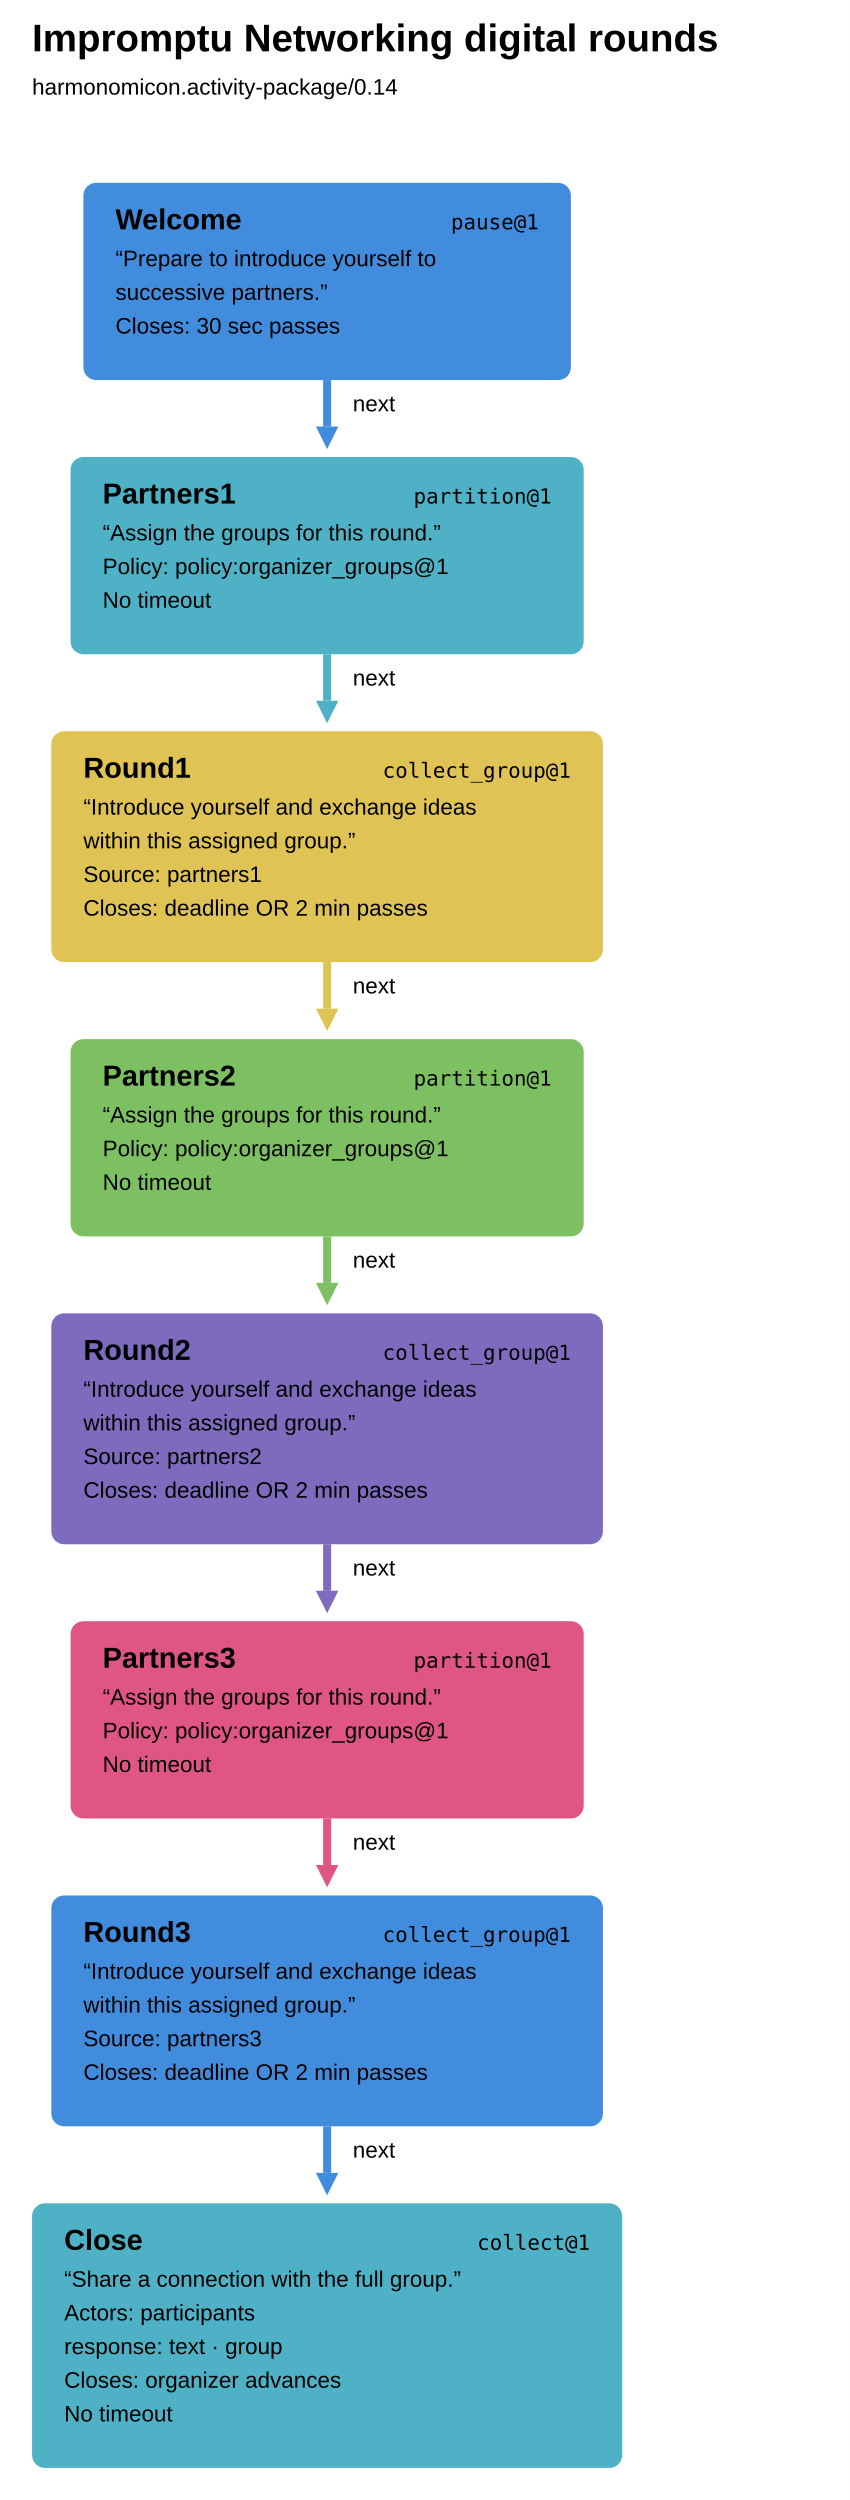
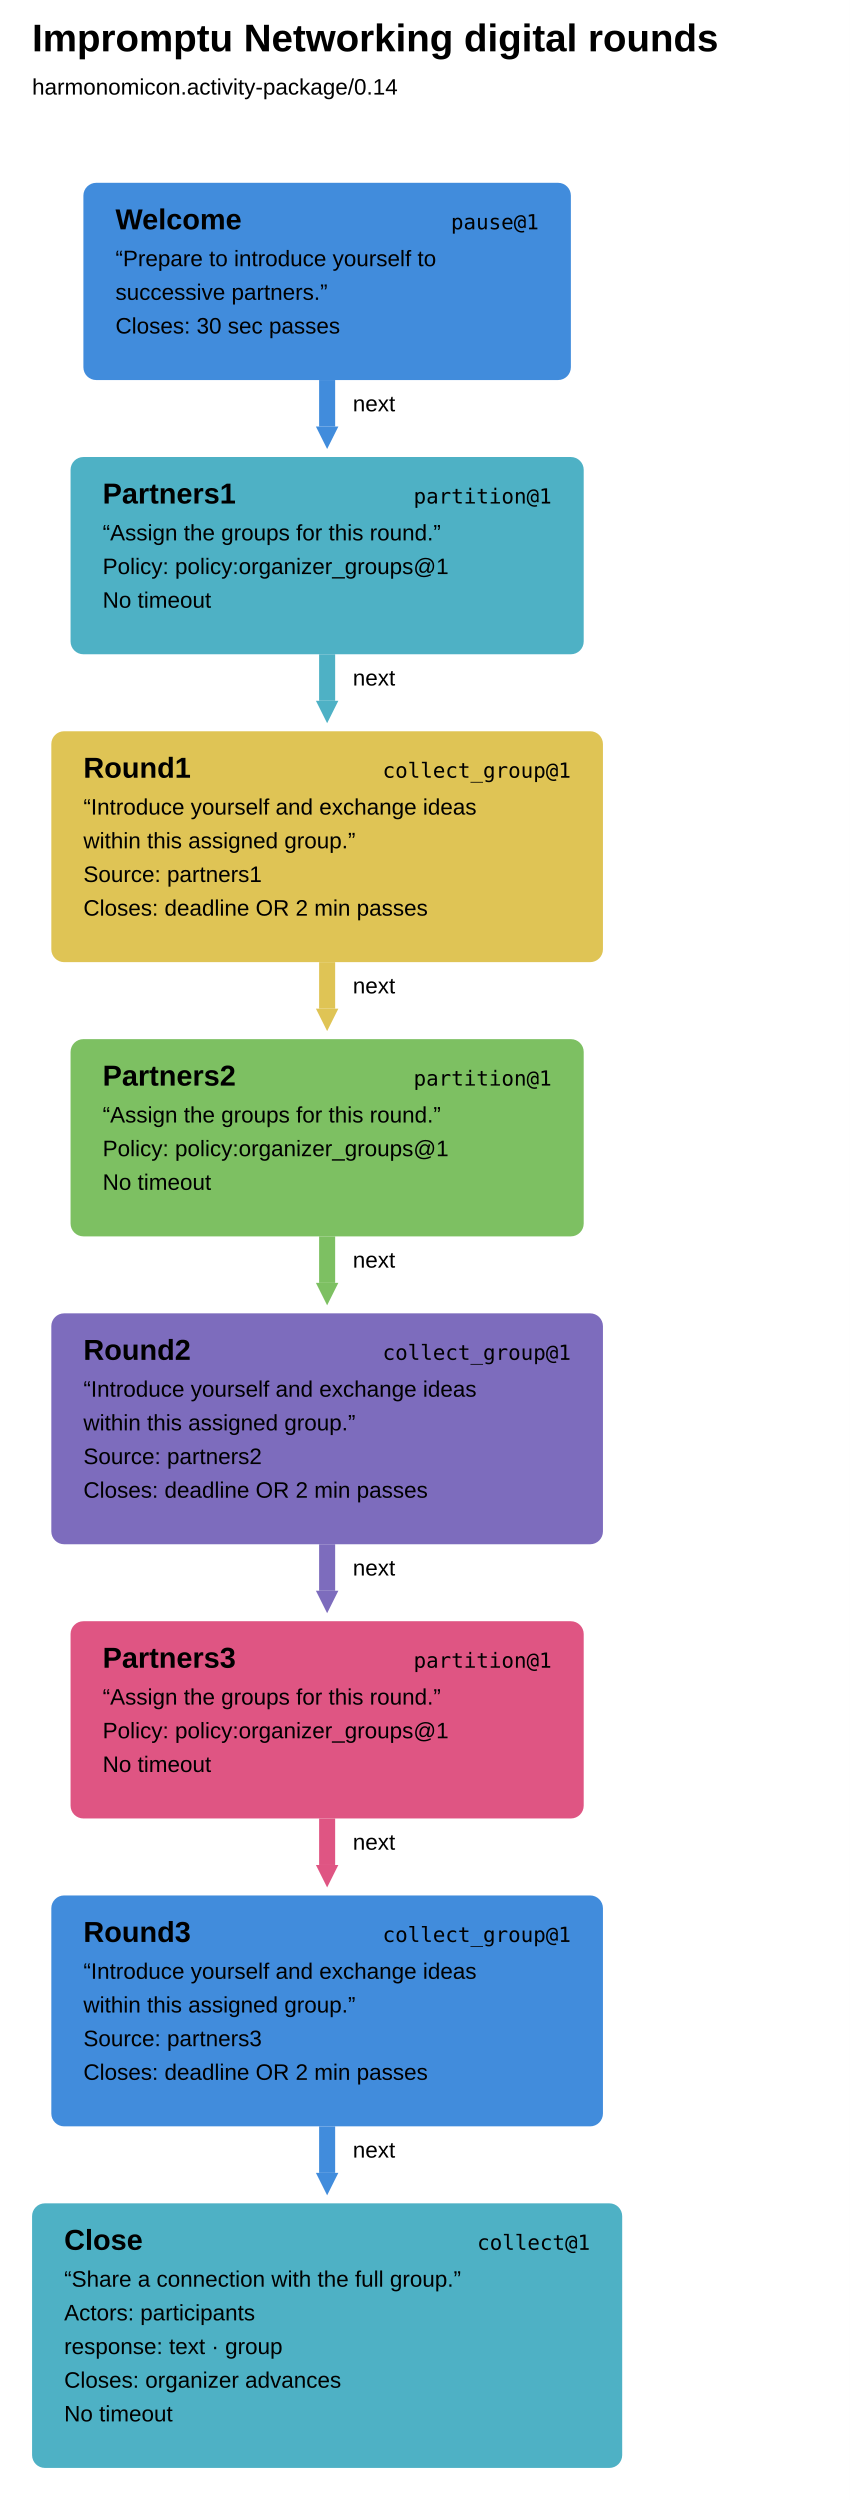
<svg xmlns="http://www.w3.org/2000/svg" width="530" height="1559" viewBox="0 0 530 1559" aria-label="Impromptu Networking digital rounds runbook" style="font-family:Arial,sans-serif;fill:black">
  <defs>
    <marker id="arrow-0" markerUnits="userSpaceOnUse" markerWidth="14" markerHeight="14" refX="0" refY="7" orient="auto">
      <path d="M0 0L14 7L0 14Z" fill="#418cdc" />
    </marker>
    <marker id="arrow-1" markerUnits="userSpaceOnUse" markerWidth="14" markerHeight="14" refX="0" refY="7" orient="auto">
      <path d="M0 0L14 7L0 14Z" fill="#4eb1c5" />
    </marker>
    <marker id="arrow-2" markerUnits="userSpaceOnUse" markerWidth="14" markerHeight="14" refX="0" refY="7" orient="auto">
      <path d="M0 0L14 7L0 14Z" fill="#dfc455" />
    </marker>
    <marker id="arrow-3" markerUnits="userSpaceOnUse" markerWidth="14" markerHeight="14" refX="0" refY="7" orient="auto">
      <path d="M0 0L14 7L0 14Z" fill="#7dc062" />
    </marker>
    <marker id="arrow-4" markerUnits="userSpaceOnUse" markerWidth="14" markerHeight="14" refX="0" refY="7" orient="auto">
      <path d="M0 0L14 7L0 14Z" fill="#7d6cbd" />
    </marker>
    <marker id="arrow-5" markerUnits="userSpaceOnUse" markerWidth="14" markerHeight="14" refX="0" refY="7" orient="auto">
      <path d="M0 0L14 7L0 14Z" fill="#df5583" />
    </marker>
    <marker id="arrow-6" markerUnits="userSpaceOnUse" markerWidth="14" markerHeight="14" refX="0" refY="7" orient="auto">
      <path d="M0 0L14 7L0 14Z" fill="#418cdc" />
    </marker>
  </defs>
  <rect width="100%" height="100%" fill="white" />
  <text x="20" y="32" font-size="24" font-weight="700">Impromptu Networking digital rounds</text>
  <text x="20" y="59" font-size="14">harmonomicon.activity-package/0.14</text>
  <g data-step="welcome" tabindex="0" role="button" aria-label="welcome pause@1">
    <rect x="52" y="114" width="304" height="123" rx="8" fill="#418cdc" />
    <text x="72" y="143" font-weight="700" font-size="18">Welcome</text>
    <text x="336" y="143" text-anchor="end" font-family="ui-monospace, SFMono-Regular, Menlo, Consolas, monospace" font-size="13">pause@1</text>
    <text x="72" y="166" font-size="14">“Prepare to introduce yourself to</text>
    <text x="72" y="187" font-size="14">successive partners.”</text>
    <text x="72" y="208" font-size="14">Closes: 30 sec passes</text>
  </g>
  <g data-step="partners1" tabindex="0" role="button" aria-label="partners1 partition@1">
    <rect x="44" y="285" width="320" height="123" rx="8" fill="#4eb1c5" />
    <text x="64" y="314" font-weight="700" font-size="18">Partners1</text>
    <text x="344" y="314" text-anchor="end" font-family="ui-monospace, SFMono-Regular, Menlo, Consolas, monospace" font-size="13">partition@1</text>
    <text x="64" y="337" font-size="14">“Assign the groups for this round.”</text>
    <text x="64" y="358" font-size="14">Policy: policy:organizer_groups@1</text>
    <text x="64" y="379" font-size="14">No timeout</text>
  </g>
  <g data-step="round1" tabindex="0" role="button" aria-label="round1 collect_group@1">
    <rect x="32" y="456" width="344" height="144" rx="8" fill="#dfc455" />
    <text x="52" y="485" font-weight="700" font-size="18">Round1</text>
    <text x="356" y="485" text-anchor="end" font-family="ui-monospace, SFMono-Regular, Menlo, Consolas, monospace" font-size="13">collect_group@1</text>
    <text x="52" y="508" font-size="14">“Introduce yourself and exchange ideas</text>
    <text x="52" y="529" font-size="14">within this assigned group.”</text>
    <text x="52" y="550" font-size="14">Source: partners1</text>
    <text x="52" y="571" font-size="14">Closes: deadline OR 2 min passes</text>
  </g>
  <g data-step="partners2" tabindex="0" role="button" aria-label="partners2 partition@1">
    <rect x="44" y="648" width="320" height="123" rx="8" fill="#7dc062" />
    <text x="64" y="677" font-weight="700" font-size="18">Partners2</text>
    <text x="344" y="677" text-anchor="end" font-family="ui-monospace, SFMono-Regular, Menlo, Consolas, monospace" font-size="13">partition@1</text>
    <text x="64" y="700" font-size="14">“Assign the groups for this round.”</text>
    <text x="64" y="721" font-size="14">Policy: policy:organizer_groups@1</text>
    <text x="64" y="742" font-size="14">No timeout</text>
  </g>
  <g data-step="round2" tabindex="0" role="button" aria-label="round2 collect_group@1">
    <rect x="32" y="819" width="344" height="144" rx="8" fill="#7d6cbd" />
    <text x="52" y="848" font-weight="700" font-size="18">Round2</text>
    <text x="356" y="848" text-anchor="end" font-family="ui-monospace, SFMono-Regular, Menlo, Consolas, monospace" font-size="13">collect_group@1</text>
    <text x="52" y="871" font-size="14">“Introduce yourself and exchange ideas</text>
    <text x="52" y="892" font-size="14">within this assigned group.”</text>
    <text x="52" y="913" font-size="14">Source: partners2</text>
    <text x="52" y="934" font-size="14">Closes: deadline OR 2 min passes</text>
  </g>
  <g data-step="partners3" tabindex="0" role="button" aria-label="partners3 partition@1">
    <rect x="44" y="1011" width="320" height="123" rx="8" fill="#df5583" />
    <text x="64" y="1040" font-weight="700" font-size="18">Partners3</text>
    <text x="344" y="1040" text-anchor="end" font-family="ui-monospace, SFMono-Regular, Menlo, Consolas, monospace" font-size="13">partition@1</text>
    <text x="64" y="1063" font-size="14">“Assign the groups for this round.”</text>
    <text x="64" y="1084" font-size="14">Policy: policy:organizer_groups@1</text>
    <text x="64" y="1105" font-size="14">No timeout</text>
  </g>
  <g data-step="round3" tabindex="0" role="button" aria-label="round3 collect_group@1">
    <rect x="32" y="1182" width="344" height="144" rx="8" fill="#418cdc" />
    <text x="52" y="1211" font-weight="700" font-size="18">Round3</text>
    <text x="356" y="1211" text-anchor="end" font-family="ui-monospace, SFMono-Regular, Menlo, Consolas, monospace" font-size="13">collect_group@1</text>
    <text x="52" y="1234" font-size="14">“Introduce yourself and exchange ideas</text>
    <text x="52" y="1255" font-size="14">within this assigned group.”</text>
    <text x="52" y="1276" font-size="14">Source: partners3</text>
    <text x="52" y="1297" font-size="14">Closes: deadline OR 2 min passes</text>
  </g>
  <g data-step="close" tabindex="0" role="button" aria-label="close collect@1">
    <rect x="20" y="1374" width="368" height="165" rx="8" fill="#4eb1c5" />
    <text x="40" y="1403" font-weight="700" font-size="18">Close</text>
    <text x="368" y="1403" text-anchor="end" font-family="ui-monospace, SFMono-Regular, Menlo, Consolas, monospace" font-size="13">collect@1</text>
    <text x="40" y="1426" font-size="14">“Share a connection with the full group.”</text>
    <text x="40" y="1447" font-size="14">Actors: participants</text>
    <text x="40" y="1468" font-size="14">response: text · group</text>
    <text x="40" y="1489" font-size="14">Closes: organizer advances</text>
    <text x="40" y="1510" font-size="14">No timeout</text>
  </g>
-   <path d="M 204 237 L 204 266" fill="none" stroke="#418cdc" stroke-width="5" marker-end="url(#arrow-0)" />
+   <path d="M 204 237 L 204 266" fill="none" stroke="#418cdc" stroke-width="10" marker-end="url(#arrow-0)" />
  <text x="220" y="256.5" font-size="14">next</text>
-   <path d="M 204 408 L 204 437" fill="none" stroke="#4eb1c5" stroke-width="5" marker-end="url(#arrow-1)" />
+   <path d="M 204 408 L 204 437" fill="none" stroke="#4eb1c5" stroke-width="10" marker-end="url(#arrow-1)" />
  <text x="220" y="427.5" font-size="14">next</text>
-   <path d="M 204 600 L 204 629" fill="none" stroke="#dfc455" stroke-width="5" marker-end="url(#arrow-2)" />
+   <path d="M 204 600 L 204 629" fill="none" stroke="#dfc455" stroke-width="10" marker-end="url(#arrow-2)" />
  <text x="220" y="619.5" font-size="14">next</text>
-   <path d="M 204 771 L 204 800" fill="none" stroke="#7dc062" stroke-width="5" marker-end="url(#arrow-3)" />
+   <path d="M 204 771 L 204 800" fill="none" stroke="#7dc062" stroke-width="10" marker-end="url(#arrow-3)" />
  <text x="220" y="790.5" font-size="14">next</text>
-   <path d="M 204 963 L 204 992" fill="none" stroke="#7d6cbd" stroke-width="5" marker-end="url(#arrow-4)" />
+   <path d="M 204 963 L 204 992" fill="none" stroke="#7d6cbd" stroke-width="10" marker-end="url(#arrow-4)" />
  <text x="220" y="982.5" font-size="14">next</text>
-   <path d="M 204 1134 L 204 1163" fill="none" stroke="#df5583" stroke-width="5" marker-end="url(#arrow-5)" />
+   <path d="M 204 1134 L 204 1163" fill="none" stroke="#df5583" stroke-width="10" marker-end="url(#arrow-5)" />
  <text x="220" y="1153.5" font-size="14">next</text>
-   <path d="M 204 1326 L 204 1355" fill="none" stroke="#418cdc" stroke-width="5" marker-end="url(#arrow-6)" />
+   <path d="M 204 1326 L 204 1355" fill="none" stroke="#418cdc" stroke-width="10" marker-end="url(#arrow-6)" />
  <text x="220" y="1345.5" font-size="14">next</text>
</svg>
